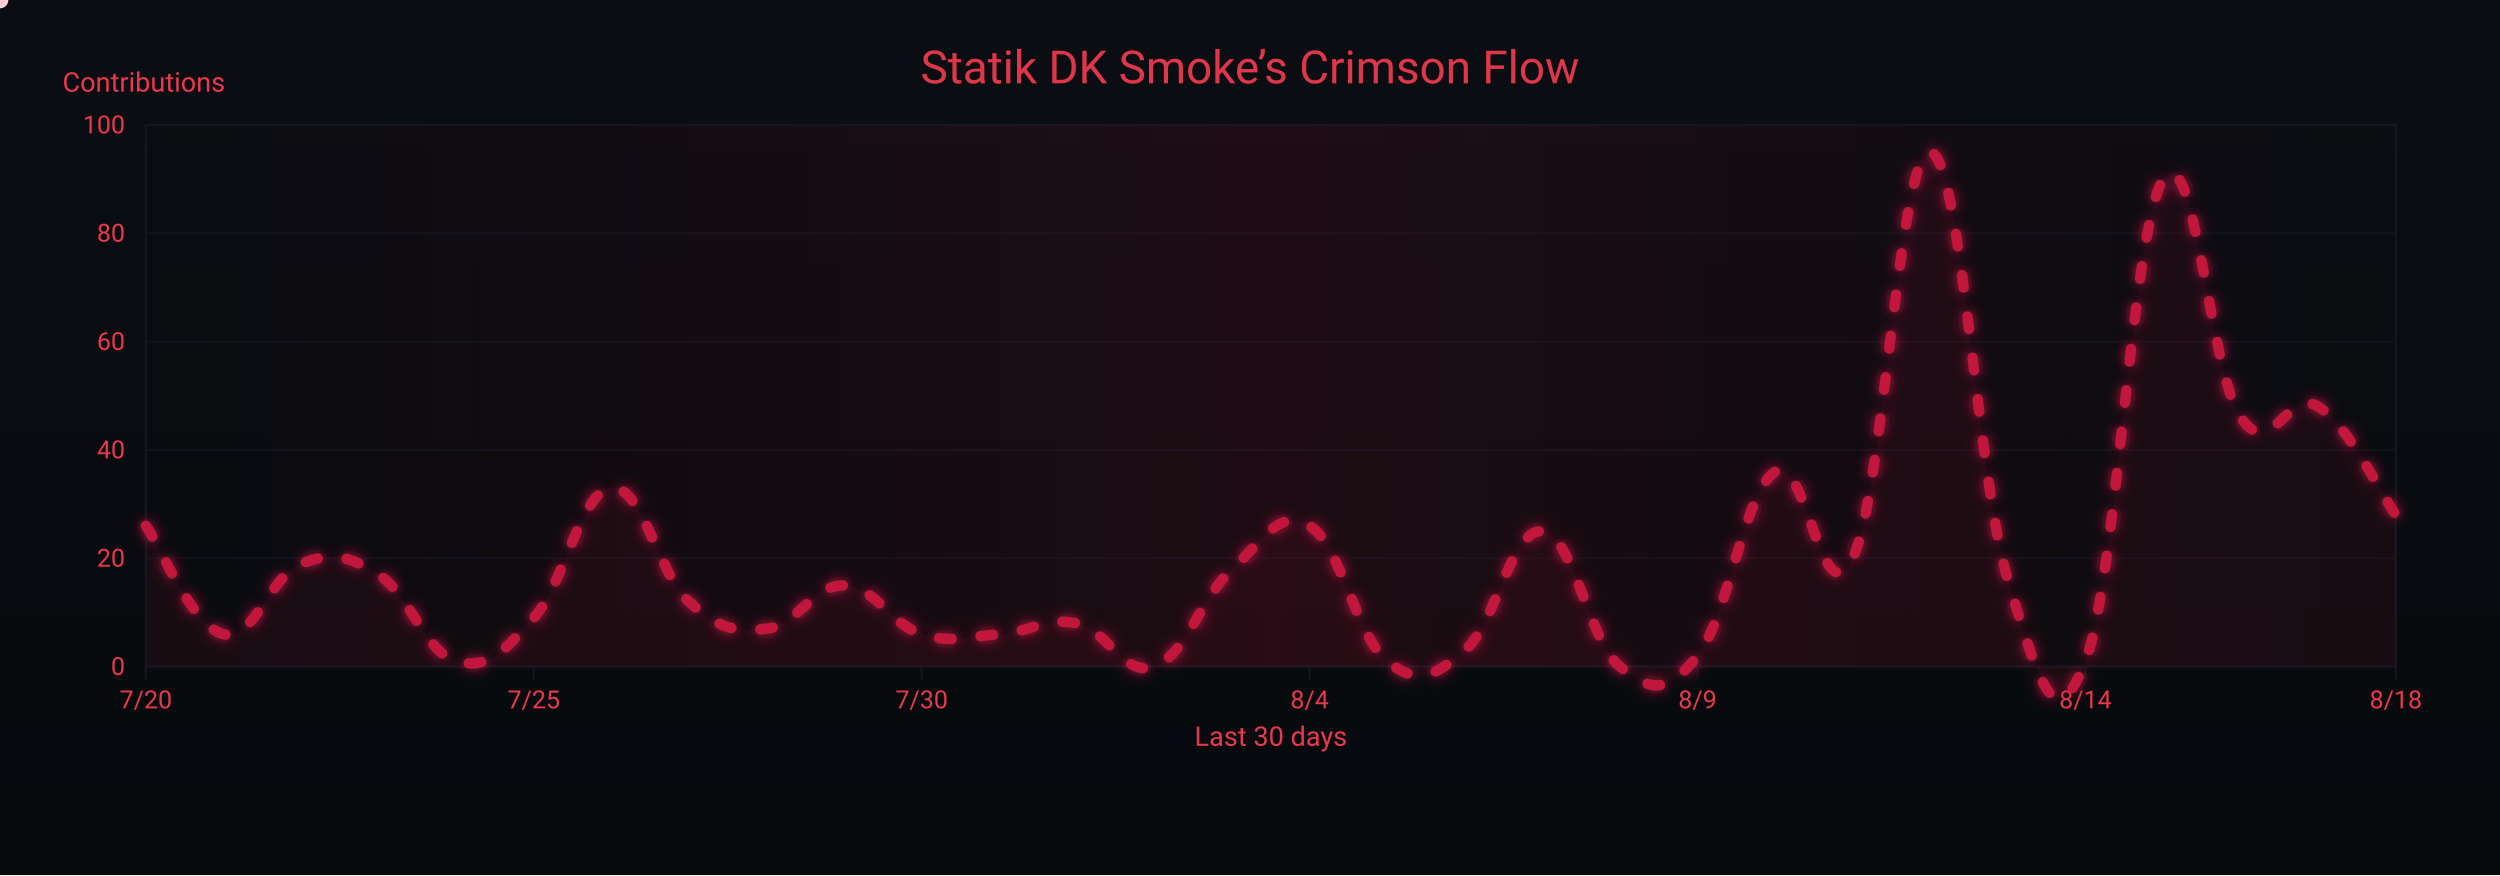
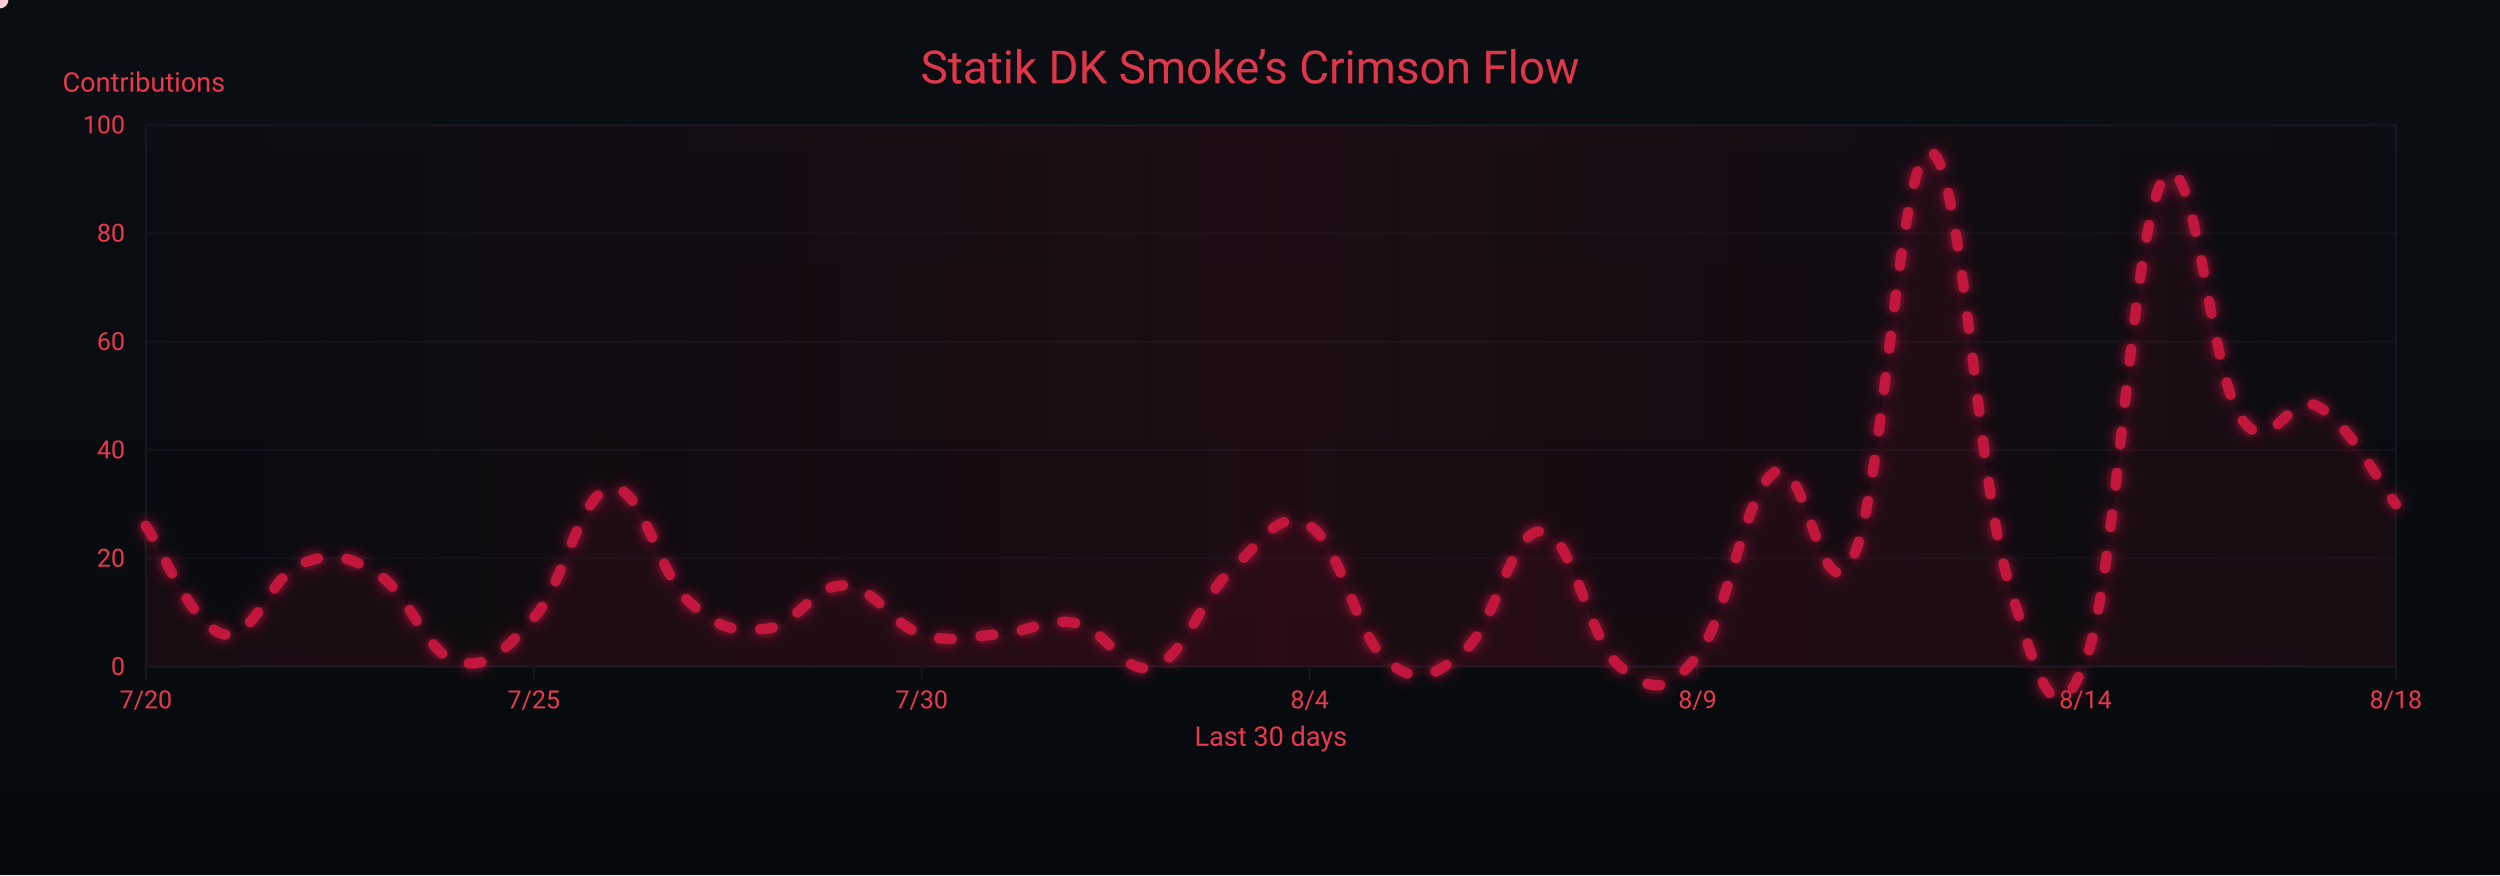
<svg xmlns="http://www.w3.org/2000/svg" width="1200" height="420" viewBox="0 0 1200 420" role="img" aria-label="Crimson Flow Graph">
  <defs>
    <linearGradient id="bgGrad" x1="0" y1="0" x2="0" y2="1">
      <stop offset="0%" stop-color="#0a0d12" />
      <stop offset="100%" stop-color="#070a0d" />
    </linearGradient>
    <filter id="glow">
      <feGaussianBlur stdDeviation="3" result="b1" />
      <feMerge>
        <feMergeNode in="b1" />
        <feMergeNode in="SourceGraphic" />
      </feMerge>
    </filter>
    <linearGradient id="sheen" x1="0" y1="0" x2="1" y2="0">
      <stop offset="0%" stop-color="#9b0e2a" stop-opacity="0" />
      <stop offset="50%" stop-color="#9b0e2a" stop-opacity=".14" />
      <stop offset="100%" stop-color="#9b0e2a" stop-opacity="0" />
      <animateTransform attributeName="gradientTransform" type="translate" from="-1 0" to="1 0" dur="9s" repeatCount="indefinite" />
    </linearGradient>
  </defs>
  <rect width="1200" height="420" fill="url(#bgGrad)" />
  <rect x="70" y="60" width="1080" height="260" fill="none" stroke="#121821" stroke-width="1" />
  <g font-family="ui-sans-serif,system-ui,-apple-system,Segoe UI,Roboto,Ubuntu,Arial" font-size="12">
    <path d="M70,320.0 H1150" stroke="#121821" stroke-width="1" opacity="0.6" />
    <text x="60" y="324.0" text-anchor="end" fill="#ea384c">0</text>
    <path d="M70,268.0 H1150" stroke="#121821" stroke-width="1" opacity="0.6" />
    <text x="60" y="272.0" text-anchor="end" fill="#ea384c">20</text>
    <path d="M70,216.0 H1150" stroke="#121821" stroke-width="1" opacity="0.6" />
    <text x="60" y="220.0" text-anchor="end" fill="#ea384c">40</text>
    <path d="M70,164.0 H1150" stroke="#121821" stroke-width="1" opacity="0.6" />
    <text x="60" y="168.0" text-anchor="end" fill="#ea384c">60</text>
    <path d="M70,112.0 H1150" stroke="#121821" stroke-width="1" opacity="0.6" />
    <text x="60" y="116.0" text-anchor="end" fill="#ea384c">80</text>
    <path d="M70,60.0 H1150" stroke="#121821" stroke-width="1" opacity="0.6" />
    <text x="60" y="64.0" text-anchor="end" fill="#ea384c">100</text>
    <text x="30" y="44" fill="#ea384c" font-size="13">Contributions</text>
  </g>
  <g font-family="ui-sans-serif,system-ui,-apple-system,Segoe UI,Roboto,Ubuntu,Arial" font-size="12">
    <path d="M70.0,320 V326" stroke="#121821" stroke-width="1" />
    <text x="70.0" y="340" text-anchor="middle" fill="#ea384c">7/20</text>
    <path d="M256.2,320 V326" stroke="#121821" stroke-width="1" />
    <text x="256.2" y="340" text-anchor="middle" fill="#ea384c">7/25</text>
    <path d="M442.4,320 V326" stroke="#121821" stroke-width="1" />
    <text x="442.4" y="340" text-anchor="middle" fill="#ea384c">7/30</text>
    <path d="M628.6,320 V326" stroke="#121821" stroke-width="1" />
    <text x="628.6" y="340" text-anchor="middle" fill="#ea384c">8/4</text>
    <path d="M814.8,320 V326" stroke="#121821" stroke-width="1" />
    <text x="814.8" y="340" text-anchor="middle" fill="#ea384c">8/9</text>
    <path d="M1001.0,320 V326" stroke="#121821" stroke-width="1" />
    <text x="1001.0" y="340" text-anchor="middle" fill="#ea384c">8/14</text>
    <path d="M1150.0,320 V326" stroke="#121821" stroke-width="1" />
    <text x="1150.0" y="340" text-anchor="middle" fill="#ea384c">8/18</text>
    <text x="610" y="358" text-anchor="middle" fill="#ea384c" font-size="13">Last 30 days</text>
  </g>
  <rect x="70" y="60" width="1080" height="260" fill="url(#sheen)" />
  <text x="600" y="40" text-anchor="middle" font-family="ui-sans-serif,system-ui,-apple-system,Segoe UI,Roboto,Ubuntu,Arial" font-size="22" fill="#ea384c" opacity=".95">Statik DK Smoke’s Crimson Flow</text>
-   <path d="M70.0,252.4 C77.4,262.8 92.3,300.8 107.2,304.4 C122.1,308.0 129.6,276.3 144.5,270.6 C159.4,264.9 166.8,266.4 181.7,275.8 C196.6,285.2 204.1,313.2 219.0,317.4 C233.9,321.6 241.3,313.2 256.2,296.6 C271.1,280.0 278.6,235.8 293.4,234.2 C308.3,232.6 315.8,275.3 330.7,288.8 C345.6,302.3 353.0,303.4 367.9,301.8 C382.8,300.2 390.3,280.5 405.2,281.0 C420.1,281.5 427.5,299.7 442.4,304.4 C457.3,309.1 464.8,305.4 479.7,304.4 C494.6,303.4 502.0,296.1 516.9,299.2 C531.8,302.3 539.2,325.2 554.1,320.0 C569.0,314.8 576.5,286.7 591.4,273.2 C606.3,259.7 613.7,243.6 628.6,252.4 C643.5,261.2 651.0,305.4 665.9,317.4 C680.8,329.4 688.2,324.7 703.1,312.2 C718.0,299.7 725.4,253.4 740.3,255.0 C755.2,256.6 762.7,308.0 777.6,320.0 C792.5,332.0 799.9,333.5 814.8,314.8 C829.7,296.1 837.2,235.8 852.1,226.4 C867.0,217.0 874.4,298.7 889.3,268.0 C904.2,237.3 911.7,70.9 926.6,73.0 C941.4,75.1 948.9,229.5 963.8,278.4 C978.7,327.3 986.1,355.9 1001.0,317.4 C1015.9,278.9 1023.4,109.4 1038.3,86.0 C1053.2,62.6 1060.6,178.6 1075.5,200.4 C1090.4,222.2 1097.9,185.8 1112.8,195.2 C1127.7,204.6 1142.6,236.8 1150.0,247.2 L 1150,320 L 70,320 Z" fill="#7a0f26" opacity=".13">
+   <path d="M70.0,252.4 C77.4,262.8 92.3,300.8 107.2,304.4 C122.1,308.0 129.6,276.3 144.5,270.6 C159.4,264.9 166.8,266.4 181.7,275.8 C196.6,285.2 204.1,313.2 219.0,317.4 C233.9,321.6 241.3,313.2 256.2,296.6 C271.1,280.0 278.6,235.8 293.4,234.2 C308.3,232.6 315.8,275.3 330.7,288.8 C345.6,302.3 353.0,303.4 367.9,301.8 C382.8,300.2 390.3,280.5 405.2,281.0 C420.1,281.5 427.5,299.7 442.4,304.4 C457.3,309.1 464.8,305.4 479.7,304.4 C494.6,303.4 502.0,296.1 516.9,299.2 C531.8,302.3 539.2,325.2 554.1,320.0 C569.0,314.8 576.5,286.7 591.4,273.2 C606.3,259.7 613.7,243.6 628.6,252.4 C643.5,261.2 651.0,305.4 665.9,317.4 C680.8,329.4 688.2,324.7 703.1,312.2 C718.0,299.7 725.4,253.4 740.3,255.0 C755.2,256.6 762.7,308.0 777.6,320.0 C792.5,332.0 799.9,333.5 814.8,314.8 C829.7,296.1 837.2,235.8 852.1,226.4 C867.0,217.0 874.4,298.7 889.3,268.0 C904.2,237.3 911.7,70.9 926.6,73.0 C941.4,75.1 948.9,229.5 963.8,278.4 C978.7,327.3 986.1,355.9 1001.0,317.4 C1015.9,278.9 1023.4,109.4 1038.3,86.0 C1053.2,62.6 1060.6,178.6 1075.5,200.4 C1090.4,222.2 1097.9,186.9 1112.8,195.2 C1127.7,203.5 1142.6,232.6 1150.0,242.0 L 1150,320 L 70,320 Z" fill="#7a0f26" opacity=".13">
    <animate attributeName="opacity" values=".10;.17;.10" dur="6s" repeatCount="indefinite" />
  </path>
-   <path id="curve" d="M70.0,252.4 C77.4,262.8 92.3,300.8 107.2,304.4 C122.1,308.0 129.6,276.3 144.5,270.6 C159.4,264.9 166.8,266.4 181.7,275.8 C196.6,285.2 204.1,313.2 219.0,317.4 C233.9,321.6 241.3,313.2 256.2,296.6 C271.1,280.0 278.6,235.8 293.4,234.2 C308.3,232.6 315.8,275.3 330.7,288.8 C345.6,302.3 353.0,303.4 367.9,301.8 C382.8,300.2 390.3,280.5 405.2,281.0 C420.1,281.5 427.5,299.7 442.4,304.4 C457.3,309.1 464.8,305.4 479.7,304.4 C494.6,303.4 502.0,296.1 516.9,299.2 C531.8,302.3 539.2,325.2 554.1,320.0 C569.0,314.8 576.5,286.7 591.4,273.2 C606.3,259.7 613.7,243.6 628.6,252.4 C643.5,261.2 651.0,305.4 665.9,317.4 C680.8,329.4 688.2,324.7 703.1,312.2 C718.0,299.7 725.4,253.4 740.3,255.0 C755.2,256.6 762.7,308.0 777.6,320.0 C792.5,332.0 799.9,333.5 814.8,314.8 C829.7,296.1 837.2,235.8 852.1,226.4 C867.0,217.0 874.4,298.7 889.3,268.0 C904.2,237.3 911.7,70.9 926.6,73.0 C941.4,75.1 948.9,229.5 963.8,278.4 C978.7,327.3 986.1,355.9 1001.0,317.4 C1015.9,278.9 1023.4,109.4 1038.3,86.0 C1053.2,62.6 1060.6,178.6 1075.5,200.4 C1090.4,222.2 1097.9,185.8 1112.8,195.2 C1127.7,204.6 1142.6,236.8 1150.0,247.2" fill="none" stroke="#c3193d" stroke-width="5" stroke-linecap="round" stroke-linejoin="round" stroke-dasharray="6 14" filter="url(#glow)">
+   <path id="curve" d="M70.0,252.4 C77.4,262.8 92.3,300.8 107.2,304.4 C122.1,308.0 129.6,276.3 144.5,270.6 C159.4,264.9 166.8,266.4 181.7,275.8 C196.6,285.2 204.1,313.2 219.0,317.4 C233.9,321.6 241.3,313.2 256.2,296.6 C271.1,280.0 278.6,235.8 293.4,234.2 C308.3,232.6 315.8,275.3 330.7,288.8 C345.6,302.3 353.0,303.4 367.9,301.8 C382.8,300.2 390.3,280.5 405.2,281.0 C420.1,281.5 427.5,299.7 442.4,304.4 C457.3,309.1 464.8,305.4 479.7,304.4 C494.6,303.4 502.0,296.1 516.9,299.2 C531.8,302.3 539.2,325.2 554.1,320.0 C569.0,314.8 576.5,286.7 591.4,273.2 C606.3,259.7 613.7,243.6 628.6,252.4 C643.5,261.2 651.0,305.4 665.9,317.4 C680.8,329.4 688.2,324.7 703.1,312.2 C718.0,299.7 725.4,253.4 740.3,255.0 C755.2,256.6 762.7,308.0 777.6,320.0 C792.5,332.0 799.9,333.5 814.8,314.8 C829.7,296.1 837.2,235.8 852.1,226.4 C867.0,217.0 874.4,298.7 889.3,268.0 C904.2,237.3 911.7,70.9 926.6,73.0 C941.4,75.1 948.9,229.5 963.8,278.4 C978.7,327.3 986.1,355.9 1001.0,317.4 C1015.9,278.9 1023.4,109.4 1038.3,86.0 C1053.2,62.6 1060.6,178.6 1075.5,200.4 C1090.4,222.2 1097.9,186.9 1112.8,195.2 C1127.7,203.5 1142.6,232.6 1150.0,242.0" fill="none" stroke="#c3193d" stroke-width="5" stroke-linecap="round" stroke-linejoin="round" stroke-dasharray="6 14" filter="url(#glow)">
    <animate attributeName="stroke-dashoffset" values="0;-220" dur="4.8s" repeatCount="indefinite" />
  </path>
  <g fill="#ffd1db">
    <circle r="4">
      <animateMotion dur="7s" rotate="auto" repeatCount="indefinite">
        <mpath href="#curve" />
      </animateMotion>
      <animate attributeName="opacity" values="1;.3;1" dur="2.2s" repeatCount="indefinite" />
    </circle>
    <circle r="3" fill="#ffffff">
      <animateMotion dur="8.2s" begin="1s" rotate="auto" repeatCount="indefinite">
        <mpath href="#curve" />
      </animateMotion>
      <animate attributeName="opacity" values=".7;.2;.7" dur="2.4s" repeatCount="indefinite" />
    </circle>
    <circle r="3" fill="#ffc7d3">
      <animateMotion dur="6s" begin="2s" rotate="auto" repeatCount="indefinite">
        <mpath href="#curve" />
      </animateMotion>
      <animate attributeName="opacity" values=".8;.3;.8" dur="2s" repeatCount="indefinite" />
    </circle>
  </g>
</svg>
